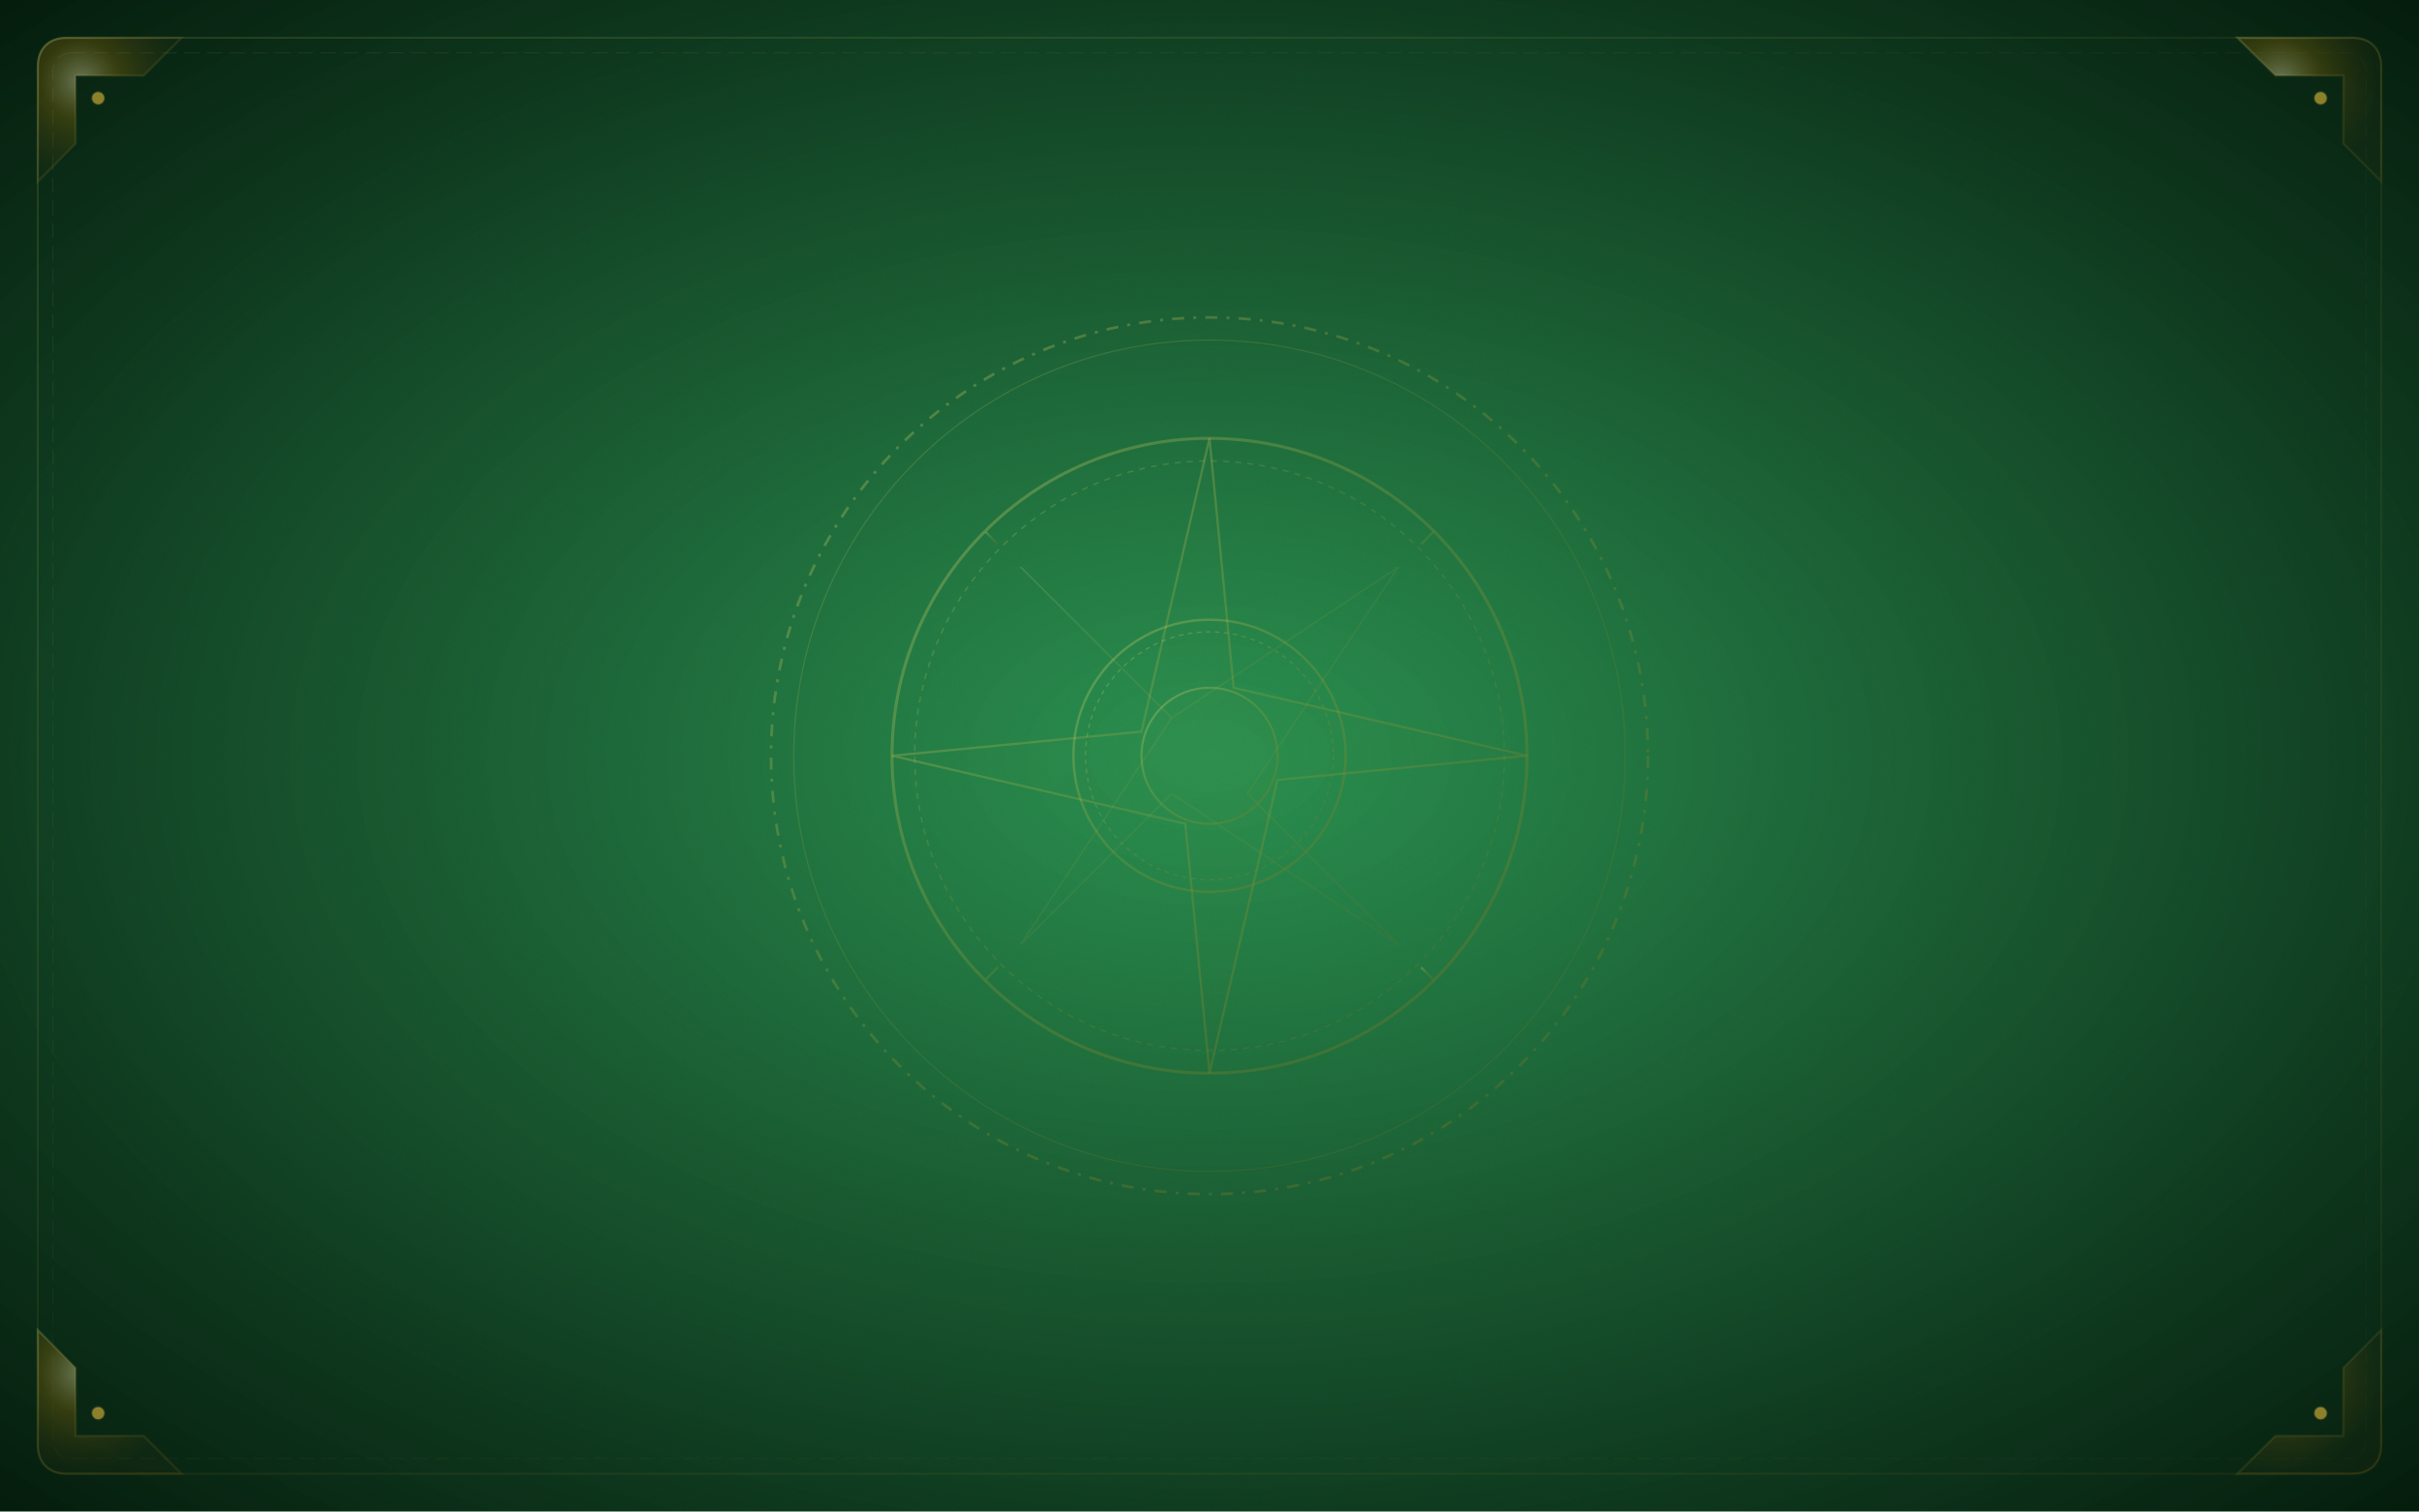
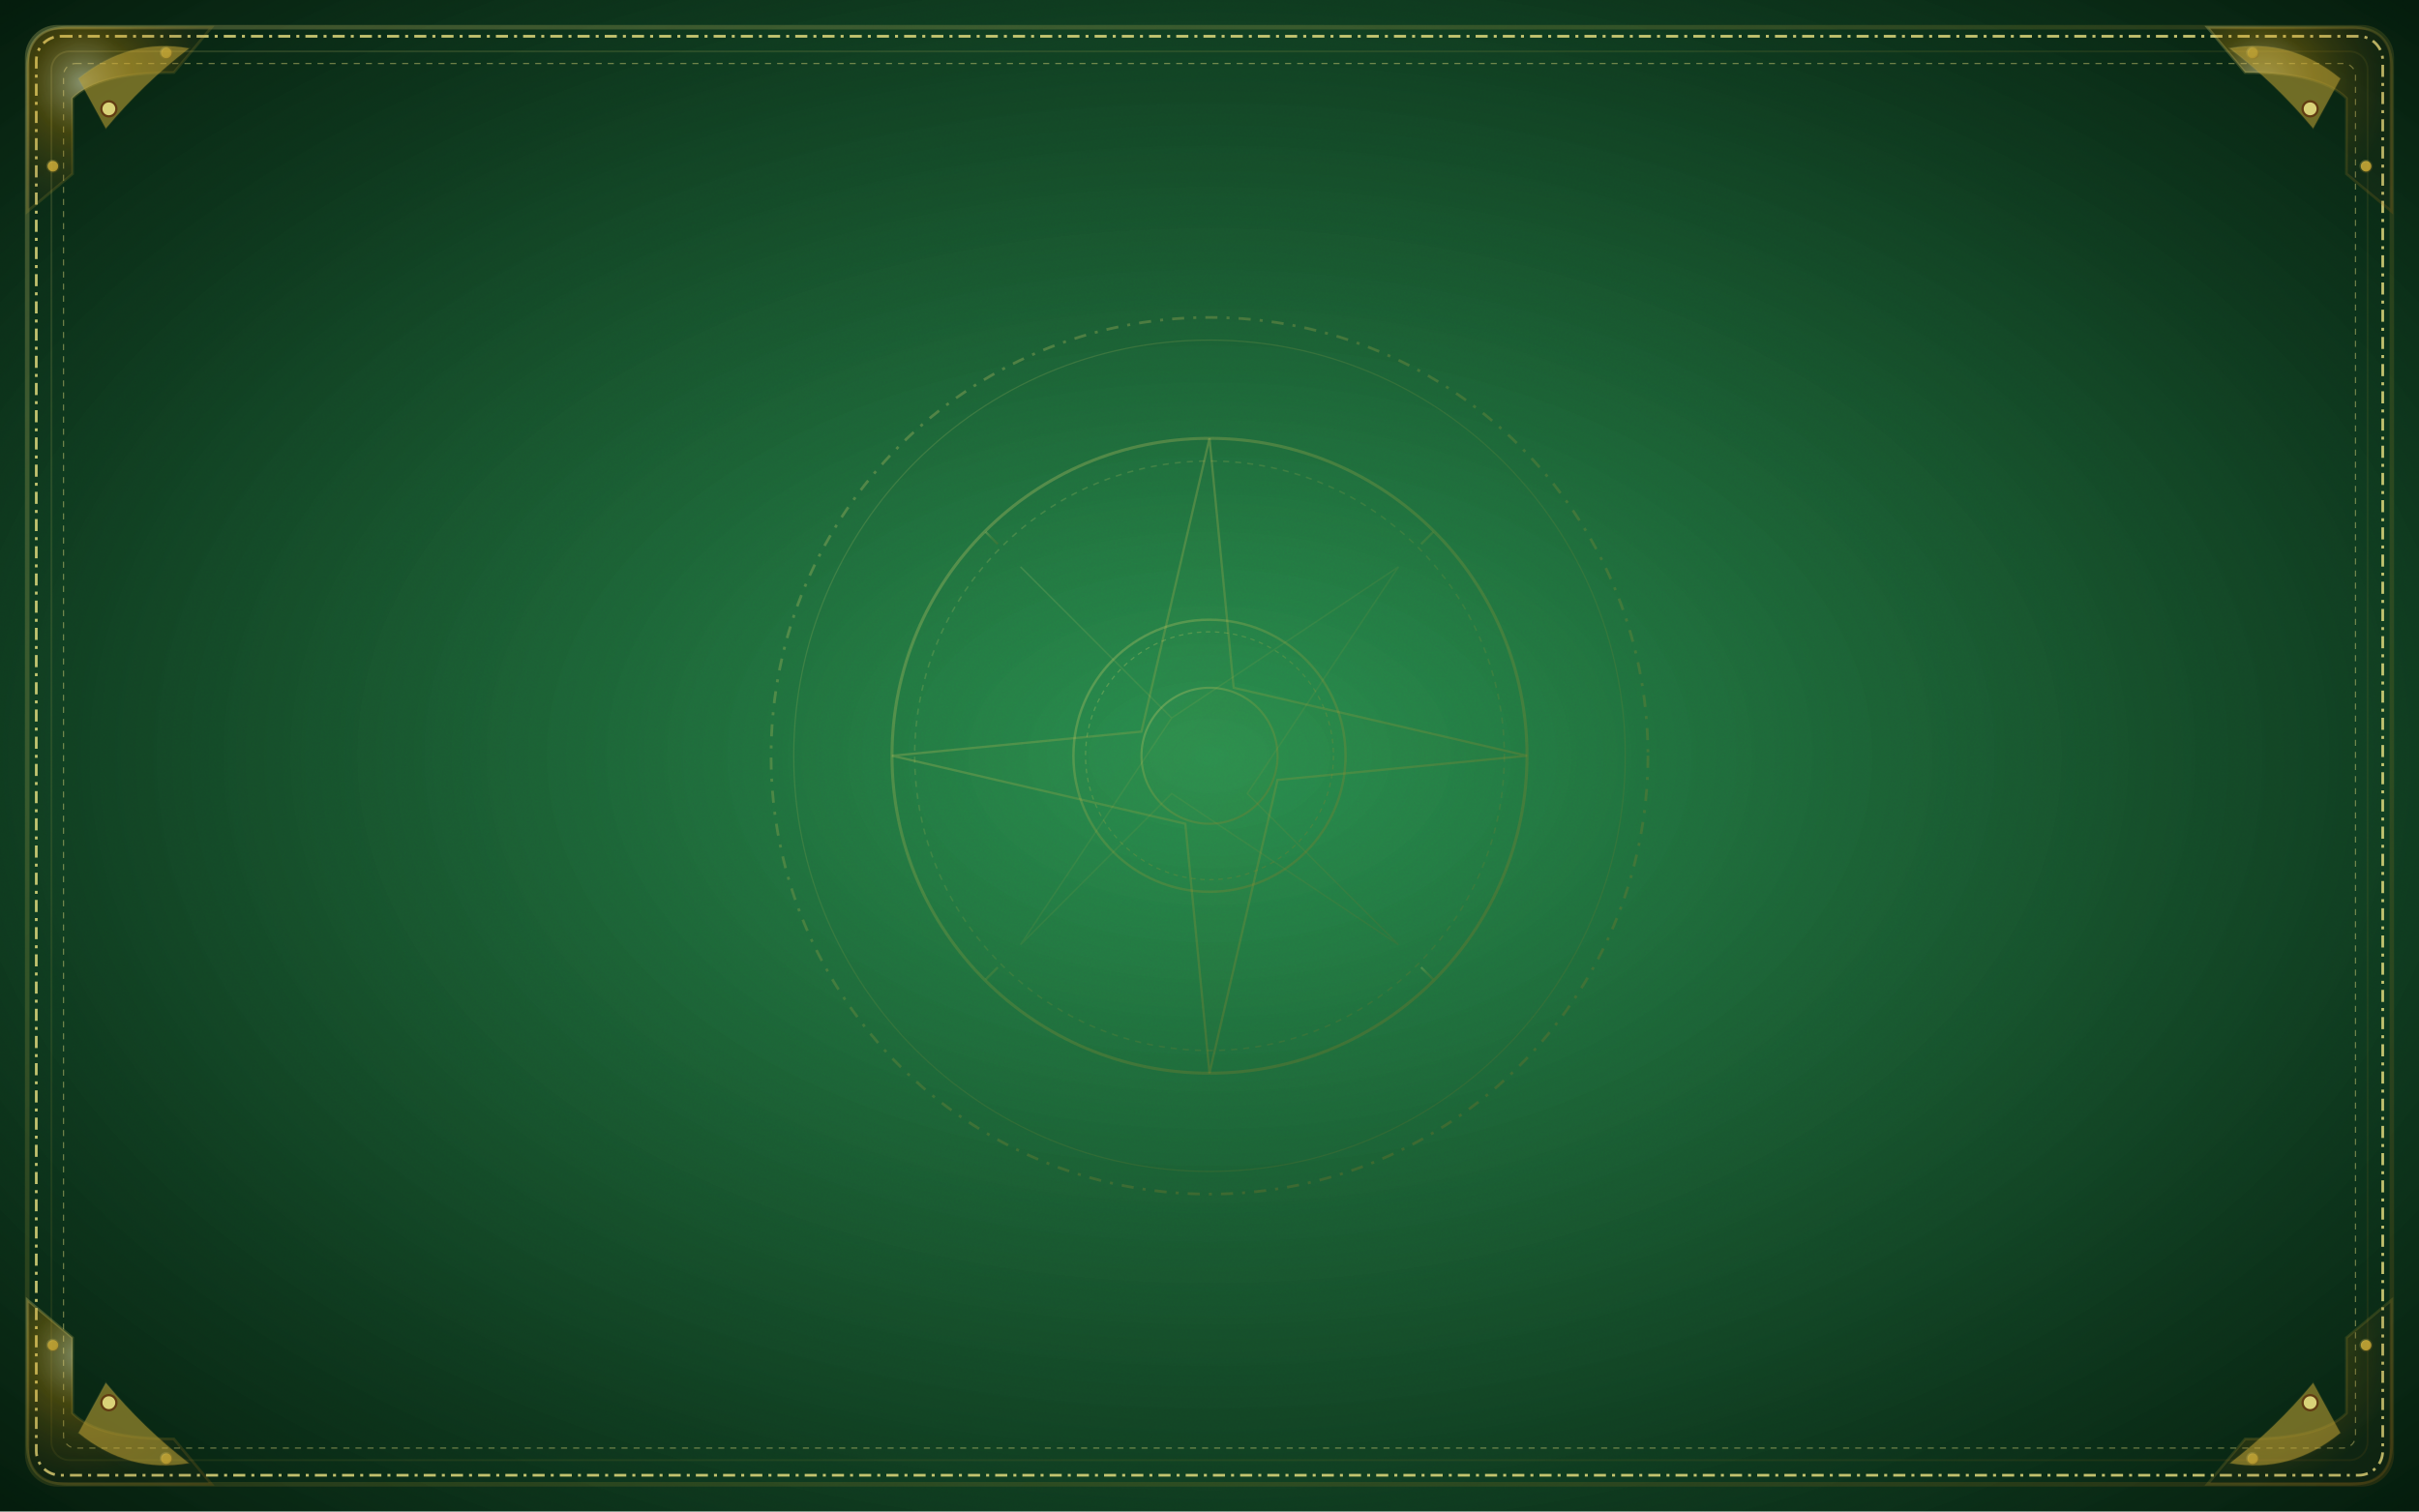
<svg xmlns="http://www.w3.org/2000/svg" width="100%" height="100%" viewBox="0 0 1600 1000" preserveAspectRatio="none">
  <defs>
    <filter id="baizeWeave" x="0%" y="0%" width="100%" height="100%">
      <feTurbulence type="fractalNoise" baseFrequency="0.75 0.75" numOctaves="3" result="noise" />
      <feColorMatrix type="matrix" values="0 0 0 0 0.08   0 0 0 0 0.35   0 0 0 0 0.18  0 0 0 0.22 0" />
    </filter>
    <radialGradient id="emeraldFeltLight" cx="50%" cy="50%" r="70%">
      <stop offset="0%" stop-color="#15803d" stop-opacity="0.9" />
      <stop offset="45%" stop-color="#0f5128" stop-opacity="0.95" />
      <stop offset="75%" stop-color="#0a3219" stop-opacity="0.98" />
      <stop offset="100%" stop-color="#051c0d" stop-opacity="1" />
    </radialGradient>
    <linearGradient id="goldInlayGrad" x1="0%" y1="0%" x2="100%" y2="100%">
      <stop offset="0%" stop-color="#fef08a" stop-opacity="0.28" />
      <stop offset="50%" stop-color="#d4af37" stop-opacity="0.18" />
      <stop offset="100%" stop-color="#996515" stop-opacity="0.25" />
    </linearGradient>
    <radialGradient id="brassGleam" cx="30%" cy="30%" r="70%">
      <stop offset="0%" stop-color="#fef9c3" stop-opacity="0.6" />
      <stop offset="40%" stop-color="#ca8a04" stop-opacity="0.35" />
      <stop offset="100%" stop-color="#713f12" stop-opacity="0.1" />
    </radialGradient>
  </defs>
  <rect width="1600" height="1000" fill="url(#emeraldFeltLight)" />
  <rect width="1600" height="1000" filter="url(#baizeWeave)" style="mix-blend-mode: overlay;" />
  <g transform="translate(800, 500)" stroke="url(#goldInlayGrad)" fill="none" pointer-events="none">
    <circle r="290" stroke-width="1.8" stroke-dasharray="8 6 2 6" />
    <circle r="275" stroke-width="0.8" opacity="0.6" />
    <circle r="210" stroke-width="2" />
    <circle r="195" stroke-width="1" stroke-dasharray="4 4" opacity="0.7" />
    <path d="M 0,-210 L 16,-45 L 210,0 L 45,16 L 0,210 L -16,45 L -210,0 L -45,-16 Z" stroke-width="1.5" fill="url(#goldInlayGrad)" fill-opacity="0.04" />
    <path d="M -125,-125 L -25,-25 L 125,-125 L 25,25 L 125,125 L -25,25 L -125,125 L -25,-25 Z" stroke-width="1" opacity="0.5" />
    <circle r="90" stroke-width="1.6" />
    <circle r="82" stroke-width="0.8" stroke-dasharray="3 3" />
    <circle r="45" stroke-width="1.4" fill="url(#goldInlayGrad)" fill-opacity="0.06" />
    <g stroke-width="1.5" opacity="0.75">
      <line x1="0" y1="-210" x2="0" y2="-198" />
      <line x1="0" y1="210" x2="0" y2="198" />
      <line x1="-210" y1="0" x2="-198" y2="0" />
      <line x1="210" y1="0" x2="198" y2="0" />
      <line x1="-148" y1="-148" x2="-140" y2="-140" />
      <line x1="148" y1="-148" x2="140" y2="-140" />
      <line x1="-148" y1="148" x2="-140" y2="140" />
      <line x1="148" y1="148" x2="140" y2="140" />
    </g>
  </g>
-   <rect x="25" y="25" width="1550" height="950" rx="18" ry="18" fill="none" stroke="url(#goldInlayGrad)" stroke-width="1.2" opacity="0.45" />
-   <rect x="35" y="35" width="1530" height="930" rx="12" ry="12" fill="none" stroke="url(#goldInlayGrad)" stroke-width="0.6" stroke-dasharray="10 5" opacity="0.3" />
-   <g stroke="url(#goldInlayGrad)" fill="url(#brassGleam)" stroke-width="1.5" opacity="0.65">
-     <path d="M 25,120 L 25,45 Q 25,25 45,25 L 120,25 L 95,50 L 50,50 L 50,95 Z" />
-     <circle cx="65" cy="65" r="4" fill="#d4af37" />
-     <path d="M 1575,120 L 1575,45 Q 1575,25 1555,25 L 1480,25 L 1505,50 L 1550,50 L 1550,95 Z" />
-     <circle cx="1535" cy="65" r="4" fill="#d4af37" />
-     <path d="M 25,880 L 25,955 Q 25,975 45,975 L 120,975 L 95,950 L 50,950 L 50,905 Z" />
-     <circle cx="65" cy="935" r="4" fill="#d4af37" />
-     <path d="M 1575,880 L 1575,955 Q 1575,975 1555,975 L 1480,975 L 1505,950 L 1550,950 L 1550,905 Z" />
-     <circle cx="1535" cy="935" r="4" fill="#d4af37" />
+   <rect x="18" y="18" width="1564" height="964" rx="20" ry="20" fill="none" stroke="url(#goldInlayGrad)" stroke-width="3" opacity="0.8" />
+   <rect x="24" y="24" width="1552" height="952" rx="16" ry="16" fill="none" stroke="#fef08a" stroke-width="1.8" stroke-dasharray="8 4 2 4" opacity="0.75" />
+   <rect x="34" y="34" width="1532" height="932" rx="12" ry="12" fill="none" stroke="url(#goldInlayGrad)" stroke-width="1.2" opacity="0.5" />
+   <rect x="42" y="42" width="1516" height="916" rx="8" ry="8" fill="none" stroke="#fef08a" stroke-width="0.8" stroke-dasharray="4 4" opacity="0.4" />
+   <g stroke="url(#goldInlayGrad)" fill="url(#brassGleam)" stroke-width="1.8" opacity="0.85">
+     <path d="M 18,140 L 18,45 Q 18,18 45,18 L 140,18 L 115,48 Q 65,48 48,65 L 48,115 Z" />
+     <path d="M 52,52 Q 85,25 125,32 Q 95,55 70,85 Z" fill="#d4af37" opacity="0.6" stroke-width="1" />
+     <circle cx="72" cy="72" r="5" fill="#fef08a" stroke="#713f12" stroke-width="1.5" />
+     <circle cx="110" cy="35" r="3.5" fill="#d4af37" />
+     <circle cx="35" cy="110" r="3.5" fill="#d4af37" />
+     <path d="M 1582,140 L 1582,45 Q 1582,18 1555,18 L 1460,18 L 1485,48 Q 1535,48 1552,65 L 1552,115 Z" />
+     <path d="M 1548,52 Q 1515,25 1475,32 Q 1505,55 1530,85 Z" fill="#d4af37" opacity="0.6" stroke-width="1" />
+     <circle cx="1528" cy="72" r="5" fill="#fef08a" stroke="#713f12" stroke-width="1.5" />
+     <circle cx="1490" cy="35" r="3.5" fill="#d4af37" />
+     <circle cx="1565" cy="110" r="3.5" fill="#d4af37" />
+     <path d="M 18,860 L 18,955 Q 18,982 45,982 L 140,982 L 115,952 Q 65,952 48,935 L 48,885 Z" />
+     <path d="M 52,948 Q 85,975 125,968 Q 95,945 70,915 Z" fill="#d4af37" opacity="0.6" stroke-width="1" />
+     <circle cx="72" cy="928" r="5" fill="#fef08a" stroke="#713f12" stroke-width="1.5" />
+     <circle cx="110" cy="965" r="3.5" fill="#d4af37" />
+     <circle cx="35" cy="890" r="3.5" fill="#d4af37" />
+     <path d="M 1582,860 L 1582,955 Q 1582,982 1555,982 L 1460,982 L 1485,952 Q 1535,952 1552,935 L 1552,885 Z" />
+     <path d="M 1548,948 Q 1515,975 1475,968 Q 1505,945 1530,915 Z" fill="#d4af37" opacity="0.6" stroke-width="1" />
+     <circle cx="1528" cy="928" r="5" fill="#fef08a" stroke="#713f12" stroke-width="1.5" />
+     <circle cx="1490" cy="965" r="3.5" fill="#d4af37" />
+     <circle cx="1565" cy="890" r="3.5" fill="#d4af37" />
  </g>
</svg>
